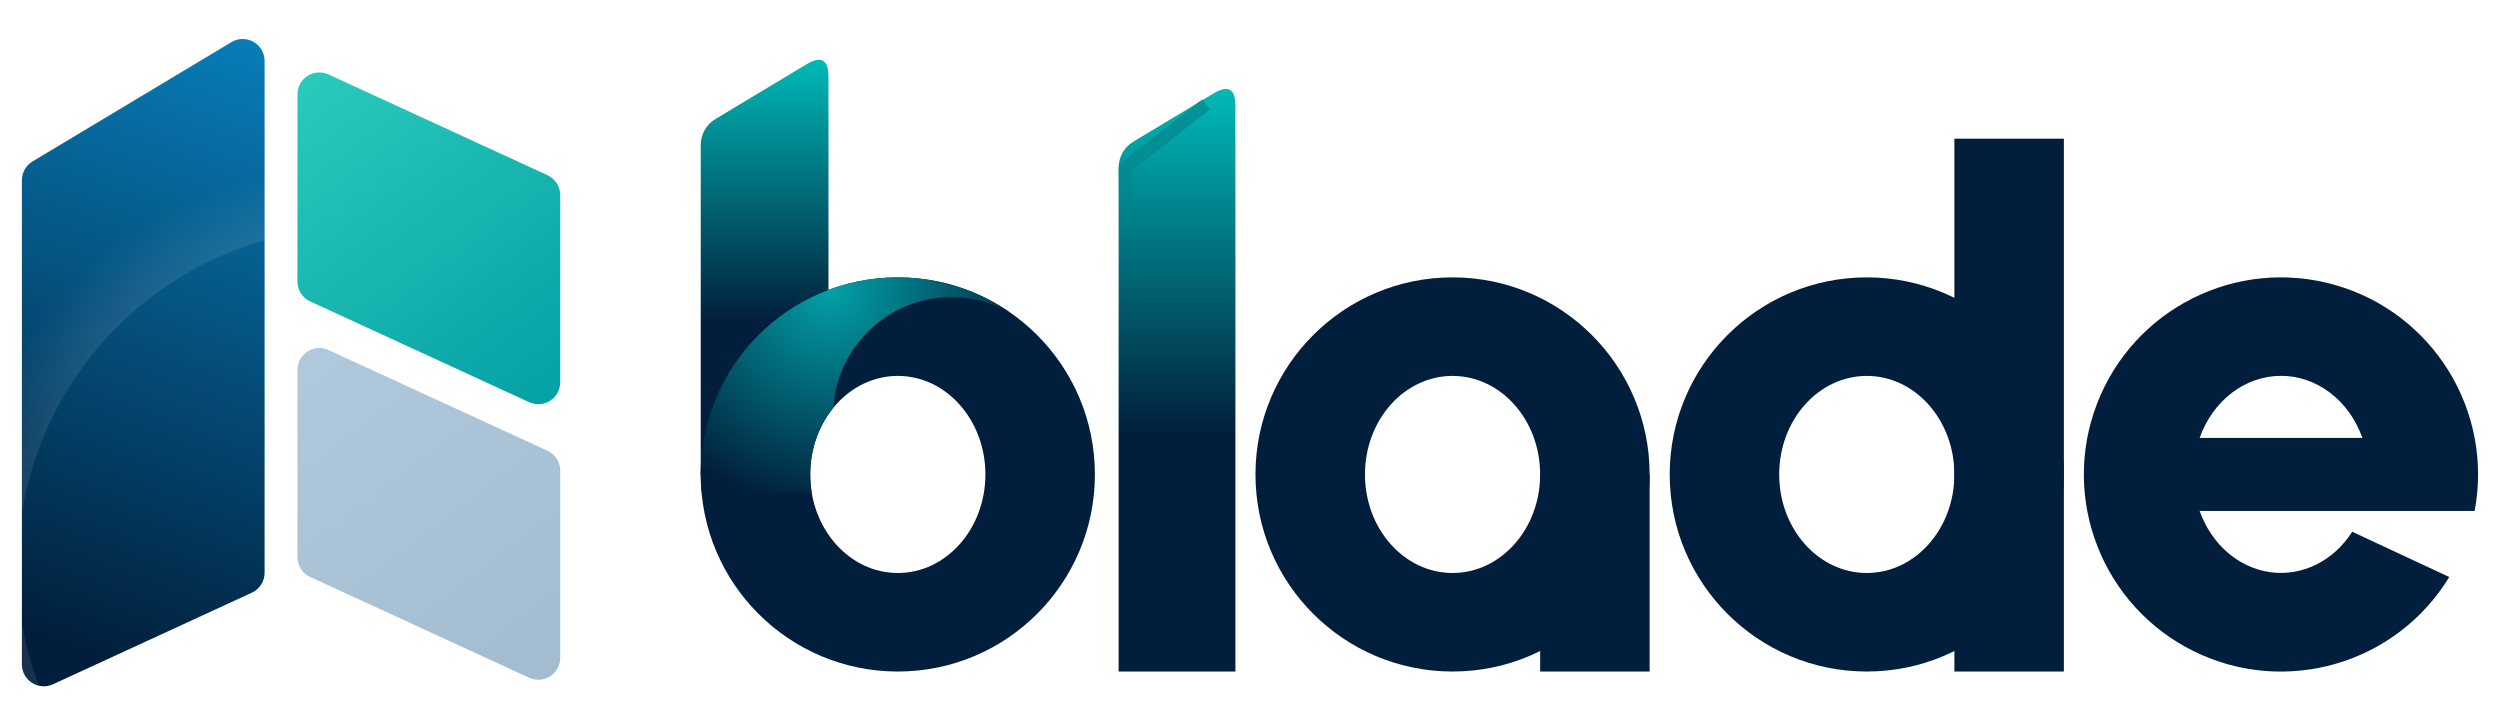
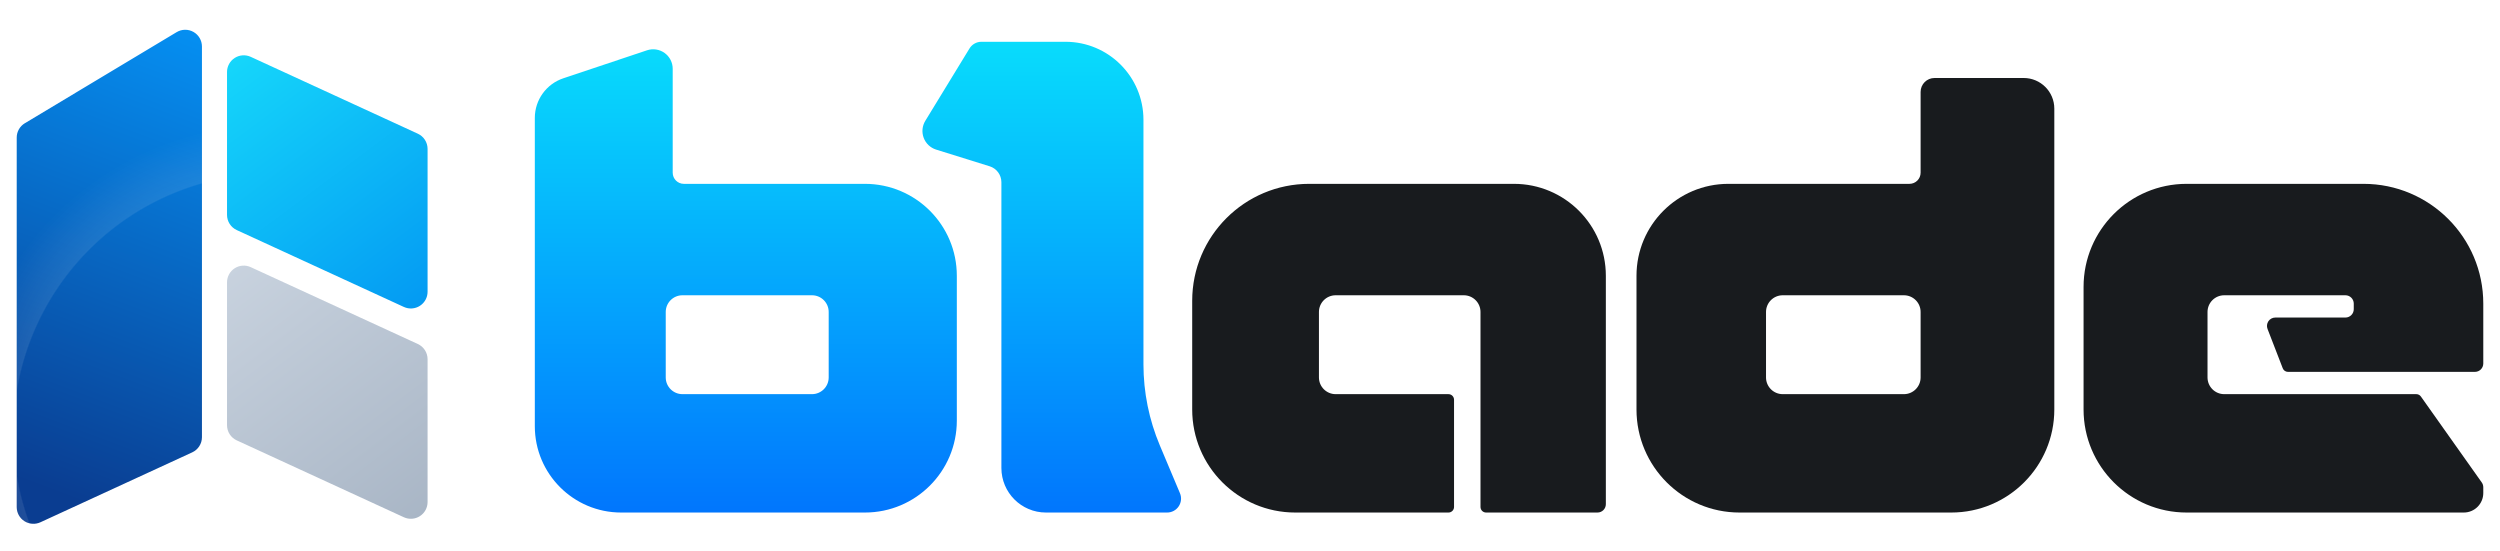
- <svg xmlns="http://www.w3.org/2000/svg" class="blade-logo blade-logo--light" viewBox="-19 -46 1370 395" role="img" aria-label="blade">
+ <svg xmlns="http://www.w3.org/2000/svg" class="blade-logo blade-logo--light" viewBox="-19 -46 1795 395" role="img" aria-label="blade">
  <defs>
    <linearGradient id="blade-t1" gradientUnits="userSpaceOnUse" x1="126" y1="-34" x2="0" y2="300">
-       <stop offset="0" stop-color="#0880BC" />
-       <stop offset="1" stop-color="#011F3C" />
+       <stop offset="0" stop-color="#0592F5" />
+       <stop offset="1" stop-color="#0A3D91" />
    </linearGradient>
    <radialGradient id="blade-rim" gradientUnits="userSpaceOnUse" cx="177" cy="265" r="300">
      <stop offset="0.62" stop-color="#fff" stop-opacity="0" />
      <stop offset="0.623" stop-color="#fff" stop-opacity="0.09" />
      <stop offset="0.74" stop-color="#fff" stop-opacity="0" />
    </radialGradient>
    <linearGradient id="blade-t2" gradientUnits="userSpaceOnUse" x1="144" y1="-13" x2="288" y2="180">
-       <stop offset="0" stop-color="#2CCBBD" />
-       <stop offset="1" stop-color="#049FA4" />
+       <stop offset="0" stop-color="#16D9FB" />
+       <stop offset="1" stop-color="#0398F2" />
    </linearGradient>
    <linearGradient id="blade-t3" gradientUnits="userSpaceOnUse" x1="144" y1="140" x2="288" y2="330">
-       <stop offset="0" stop-color="#B1C9DD" />
-       <stop offset="1" stop-color="#A2BBCF" />
+       <stop offset="0" stop-color="#C9D3DF" />
+       <stop offset="1" stop-color="#A8B5C5" />
    </linearGradient>
-     <linearGradient id="blade-asc6" gradientUnits="userSpaceOnUse" x1="0" y1="-18" x2="0" y2="130">
-       <stop offset="0" stop-color="#00BEBA" />
-       <stop offset="1" stop-color="#011F3C" />
-     </linearGradient>
-     <linearGradient id="blade-asc1" gradientUnits="userSpaceOnUse" x1="0" y1="-2" x2="0" y2="192">
-       <stop offset="0" stop-color="#00BEBA" />
-       <stop offset="1" stop-color="#011F3C" />
-     </linearGradient>
-     <radialGradient id="blade-six" gradientUnits="userSpaceOnUse" cx="436.1" cy="112.5" r="120">
-       <stop offset="0" stop-color="#02A1A7" />
-       <stop offset="1" stop-color="#011F3C" />
-     </radialGradient>
-     <clipPath id="blade-bowl">
-       <path d="M365,214A108,108 0 1 1 581,214A108,108 0 1 1 365,214ZM425,214A48,54 0 1 0 521,214A48,54 0 1 0 425,214Z" />
-     </clipPath>
-     <linearGradient id="blade-bevel" gradientUnits="userSpaceOnUse" x1="0" y1="30" x2="0" y2="85">
-       <stop offset="0" stop-color="#057F86" stop-opacity="0.6" />
-       <stop offset="1" stop-color="#057F86" stop-opacity="0" />
+     <linearGradient id="blade-b1" gradientUnits="userSpaceOnUse" x1="0" y1="-16" x2="0" y2="322">
+       <stop offset="0" stop-color="#08DCFC" />
+       <stop offset="1" stop-color="#0176FD" />
    </linearGradient>
  </defs>
  <g class="blade-logo__mark">
    <g class="blade-logo__tile blade-logo__tile--1">
-       <path d="M-1.2,42.5L107.8,-22.9A12,12 0 0 1 126,-12.6L126,-12.6L126,267.9A12,12 0 0 1 119,278.8L119,278.8L10,329A12,12 0 0 1 -7,318.1L-7,318.1L-7,52.8A12,12 0 0 1 -1.2,42.5Z" fill="url(#blade-t1)" />
-       <path d="M-1.2,42.5L107.8,-22.9A12,12 0 0 1 126,-12.6L126,-12.6L126,267.9A12,12 0 0 1 119,278.8L119,278.8L10,329A12,12 0 0 1 -7,318.1L-7,318.1L-7,52.8A12,12 0 0 1 -1.2,42.5Z" fill="url(#blade-rim)" />
+       <path d="M-7,52.8A12,12 0 0 1 -1.2,42.5L107.8,-22.9A12,12 0 0 1 126,-12.6L126,267.9A12,12 0 0 1 119,278.8L10,329A12,12 0 0 1 -7,318.1Z" fill="url(#blade-t1)" />
+       <path d="M-7,52.8A12,12 0 0 1 -1.2,42.5L107.8,-22.9A12,12 0 0 1 126,-12.6L126,267.9A12,12 0 0 1 119,278.8L10,329A12,12 0 0 1 -7,318.1Z" fill="url(#blade-rim)" />
    </g>
-     <path class="blade-logo__tile blade-logo__tile--2" d="M161,-5.2L281,50A12,12 0 0 1 288,60.9L288,60.9L288,163.5A12,12 0 0 1 271,174.4L271,174.4L151,119.2A12,12 0 0 1 144,108.3L144,108.3L144,5.7A12,12 0 0 1 161,-5.2Z" fill="url(#blade-t2)" />
-     <path class="blade-logo__tile blade-logo__tile--3" d="M161,145.8L281,201A12,12 0 0 1 288,211.9L288,211.9L288,314.5A12,12 0 0 1 271,325.4L271,325.4L151,270.2A12,12 0 0 1 144,259.3L144,259.3L144,156.7A12,12 0 0 1 161,145.8Z" fill="url(#blade-t3)" />
+     <path class="blade-logo__tile blade-logo__tile--2" d="M144,5.7A12,12 0 0 1 161,-5.2L281,50A12,12 0 0 1 288,60.9L288,163.5A12,12 0 0 1 271,174.4L151,119.2A12,12 0 0 1 144,108.3Z" fill="url(#blade-t2)" />
+     <path class="blade-logo__tile blade-logo__tile--3" d="M144,156.7A12,12 0 0 1 161,145.8L281,201A12,12 0 0 1 288,211.9L288,314.5A12,12 0 0 1 271,325.4L151,270.2A12,12 0 0 1 144,259.3Z" fill="url(#blade-t3)" />
  </g>
  <g class="blade-logo__word">
    <g class="blade-logo__glyph blade-logo__glyph--b">
-       <path d="M365,214V34Q365,24 373.6,18.9L423,-10.8Q435,-18 435,-4V170Z" fill="url(#blade-asc6)" />
-       <path d="M365,214A108,108 0 1 1 581,214A108,108 0 1 1 365,214ZM425,214A48,54 0 1 0 521,214A48,54 0 1 0 425,214Z" fill="#011F3C" />
-       <path d="M365.4,223.4A108,108 0 0 1 534.9,125.5A65,65 0 0 0 453,224Z" fill="url(#blade-six)" clip-path="url(#blade-bowl)" />
+       <path d="M365,38.6A30,30 0 0 1 385.5,10.2L445.6,-9.9A14,14 0 0 1 464,3.4L464,78A8,8 0 0 0 472,86L602,86A66,66 0 0 1 668,152L668,256A66,66 0 0 1 602,322L427,322A62,62 0 0 1 365,260ZM459,178A12,12 0 0 1 471,166L564,166A12,12 0 0 1 576,178L576,225A12,12 0 0 1 564,237L471,237A12,12 0 0 1 459,225Z" fill="url(#blade-b1)" fill-rule="evenodd" />
    </g>
    <g class="blade-logo__glyph blade-logo__glyph--l">
-       <path d="M594,322V46.4Q594,36.4 602.6,31.3L646,5.2Q658,-2 658,12V322Z" fill="url(#blade-asc1)" />
-       <path d="M597.5,89.9V45.9L642,11.1" fill="none" stroke="url(#blade-bevel)" stroke-width="7" stroke-linejoin="round" />
+       <path d="M653.1,61.4A14,14 0 0 1 645.4,40.7L677.1,-11.2A10,10 0 0 1 685.6,-16L746,-16A56,56 0 0 1 802,40L802,215.7A150,150 0 0 0 813.8,273.9L828.2,308.1A10,10 0 0 1 818.9,322L732,322A32,32 0 0 1 700,290L700,84.8A12,12 0 0 0 691.6,73.4Z" fill="url(#blade-b1)" fill-rule="evenodd" />
    </g>
    <g class="blade-logo__glyph blade-logo__glyph--a">
-       <path d="M669,214A108,108 0 1 1 885,214A108,108 0 1 1 669,214ZM729,214A48,54 0 1 0 825,214A48,54 0 1 0 729,214Z" fill="#011F3C" />
-       <path d="M825,214H885V322H825Z" fill="#011F3C" />
+       <path d="M837,170A84,84 0 0 1 921,86L1068,86A66,66 0 0 1 1134,152L1134,316A6,6 0 0 1 1128,322L1048,322A4,4 0 0 1 1044,318L1044,178A12,12 0 0 0 1032,166L940,166A12,12 0 0 0 928,178L928,225A12,12 0 0 0 940,237L1021,237A4,4 0 0 1 1025,241L1025,318A4,4 0 0 1 1021,322L911,322A74,74 0 0 1 837,248Z" fill="#181B1E" fill-rule="evenodd" />
    </g>
    <g class="blade-logo__glyph blade-logo__glyph--d">
-       <path d="M896,214A108,108 0 1 1 1112,214A108,108 0 1 1 896,214ZM956,214A48,54 0 1 0 1052,214A48,54 0 1 0 956,214Z" fill="#011F3C" />
-       <path d="M1052,30H1112V322H1052Z" fill="#011F3C" />
+       <path d="M1156,152A66,66 0 0 1 1222,86L1352,86A8,8 0 0 0 1360,78L1360,20A10,10 0 0 1 1370,10L1434,10A22,22 0 0 1 1456,32L1456,248A74,74 0 0 1 1382,322L1230,322A74,74 0 0 1 1156,248ZM1249,178A12,12 0 0 1 1261,166L1348,166A12,12 0 0 1 1360,178L1360,225A12,12 0 0 1 1348,237L1261,237A12,12 0 0 1 1249,225Z" fill="#181B1E" fill-rule="evenodd" />
    </g>
    <g class="blade-logo__glyph blade-logo__glyph--e">
-       <path d="M1323.2,270.2A108,108 0 1 1 1337.1,234H1186.4A48,54 0 0 0 1270,245.4ZM1186.4,194A48,54 0 0 1 1275.6,194Z" fill="#011F3C" fill-rule="evenodd" />
+       <path d="M1477,160A74,74 0 0 1 1551,86L1678,86A86,86 0 0 1 1764,172L1764,215A6,6 0 0 1 1758,221L1623.7,221A4,4 0 0 1 1620,218.4L1609.1,190.2A6,6 0 0 1 1614.7,182L1665,182A6,6 0 0 0 1671,176L1671,172A6,6 0 0 0 1665,166L1578,166A12,12 0 0 0 1566,178L1566,225A12,12 0 0 0 1578,237L1715.9,237A4,4 0 0 1 1719.2,238.7L1762.9,300.4A6,6 0 0 1 1764,303.9L1764,308A14,14 0 0 1 1750,322L1551,322A74,74 0 0 1 1477,248Z" fill="#181B1E" fill-rule="evenodd" />
    </g>
  </g>
</svg>
